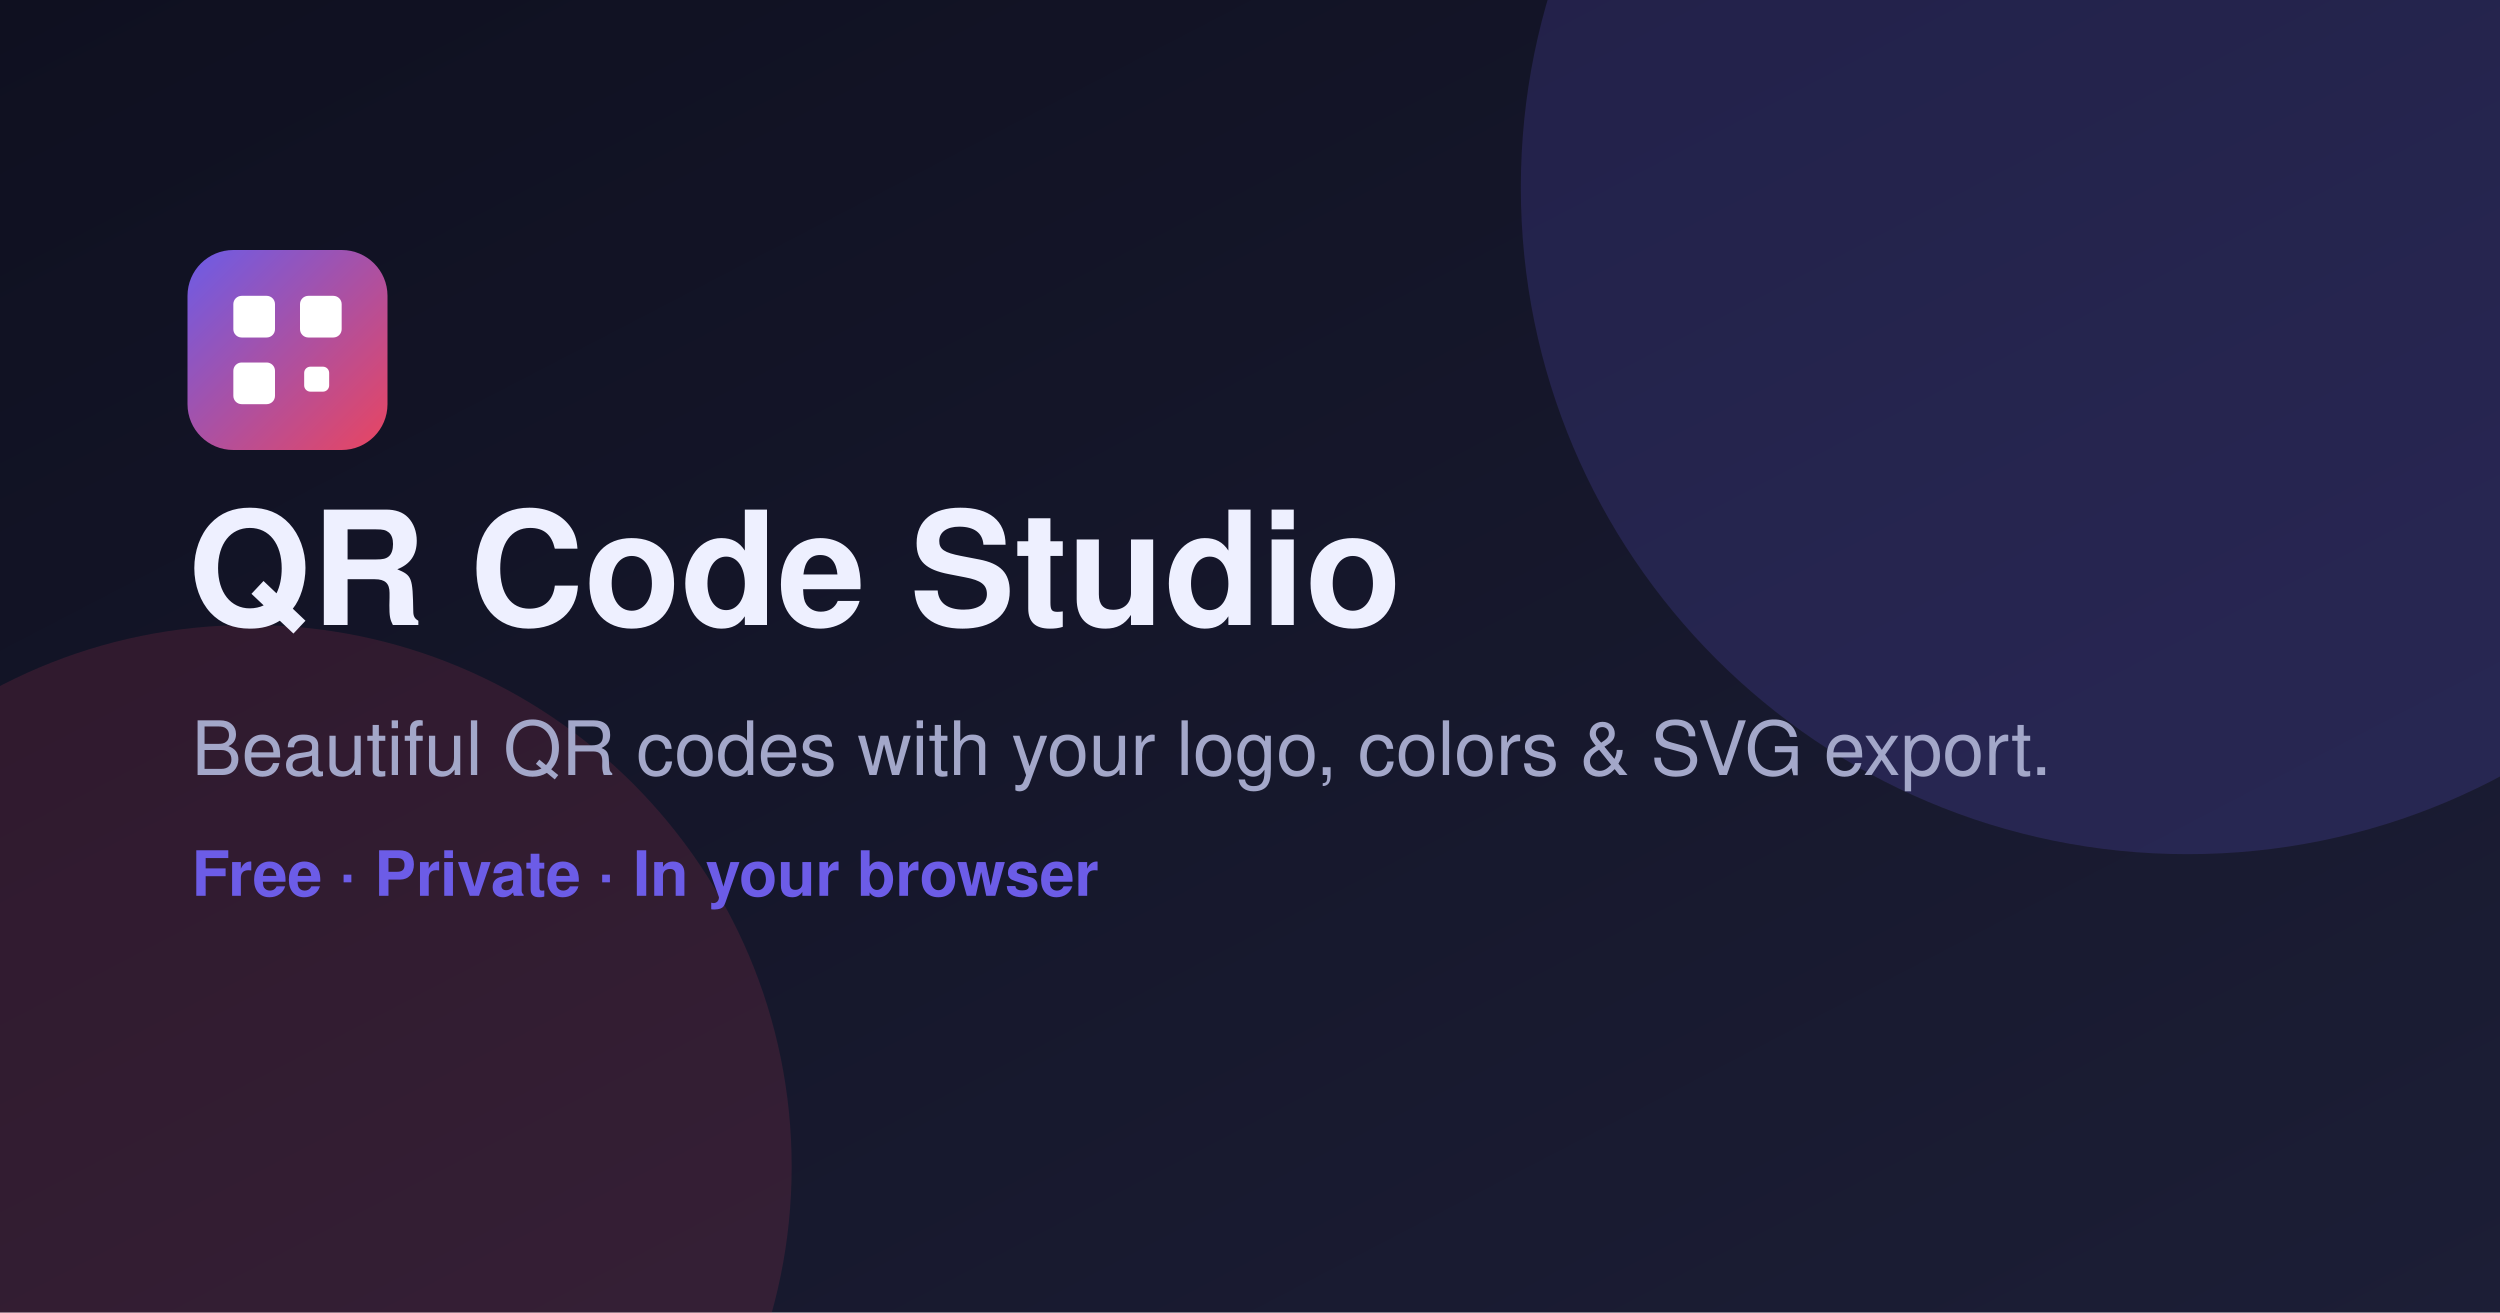
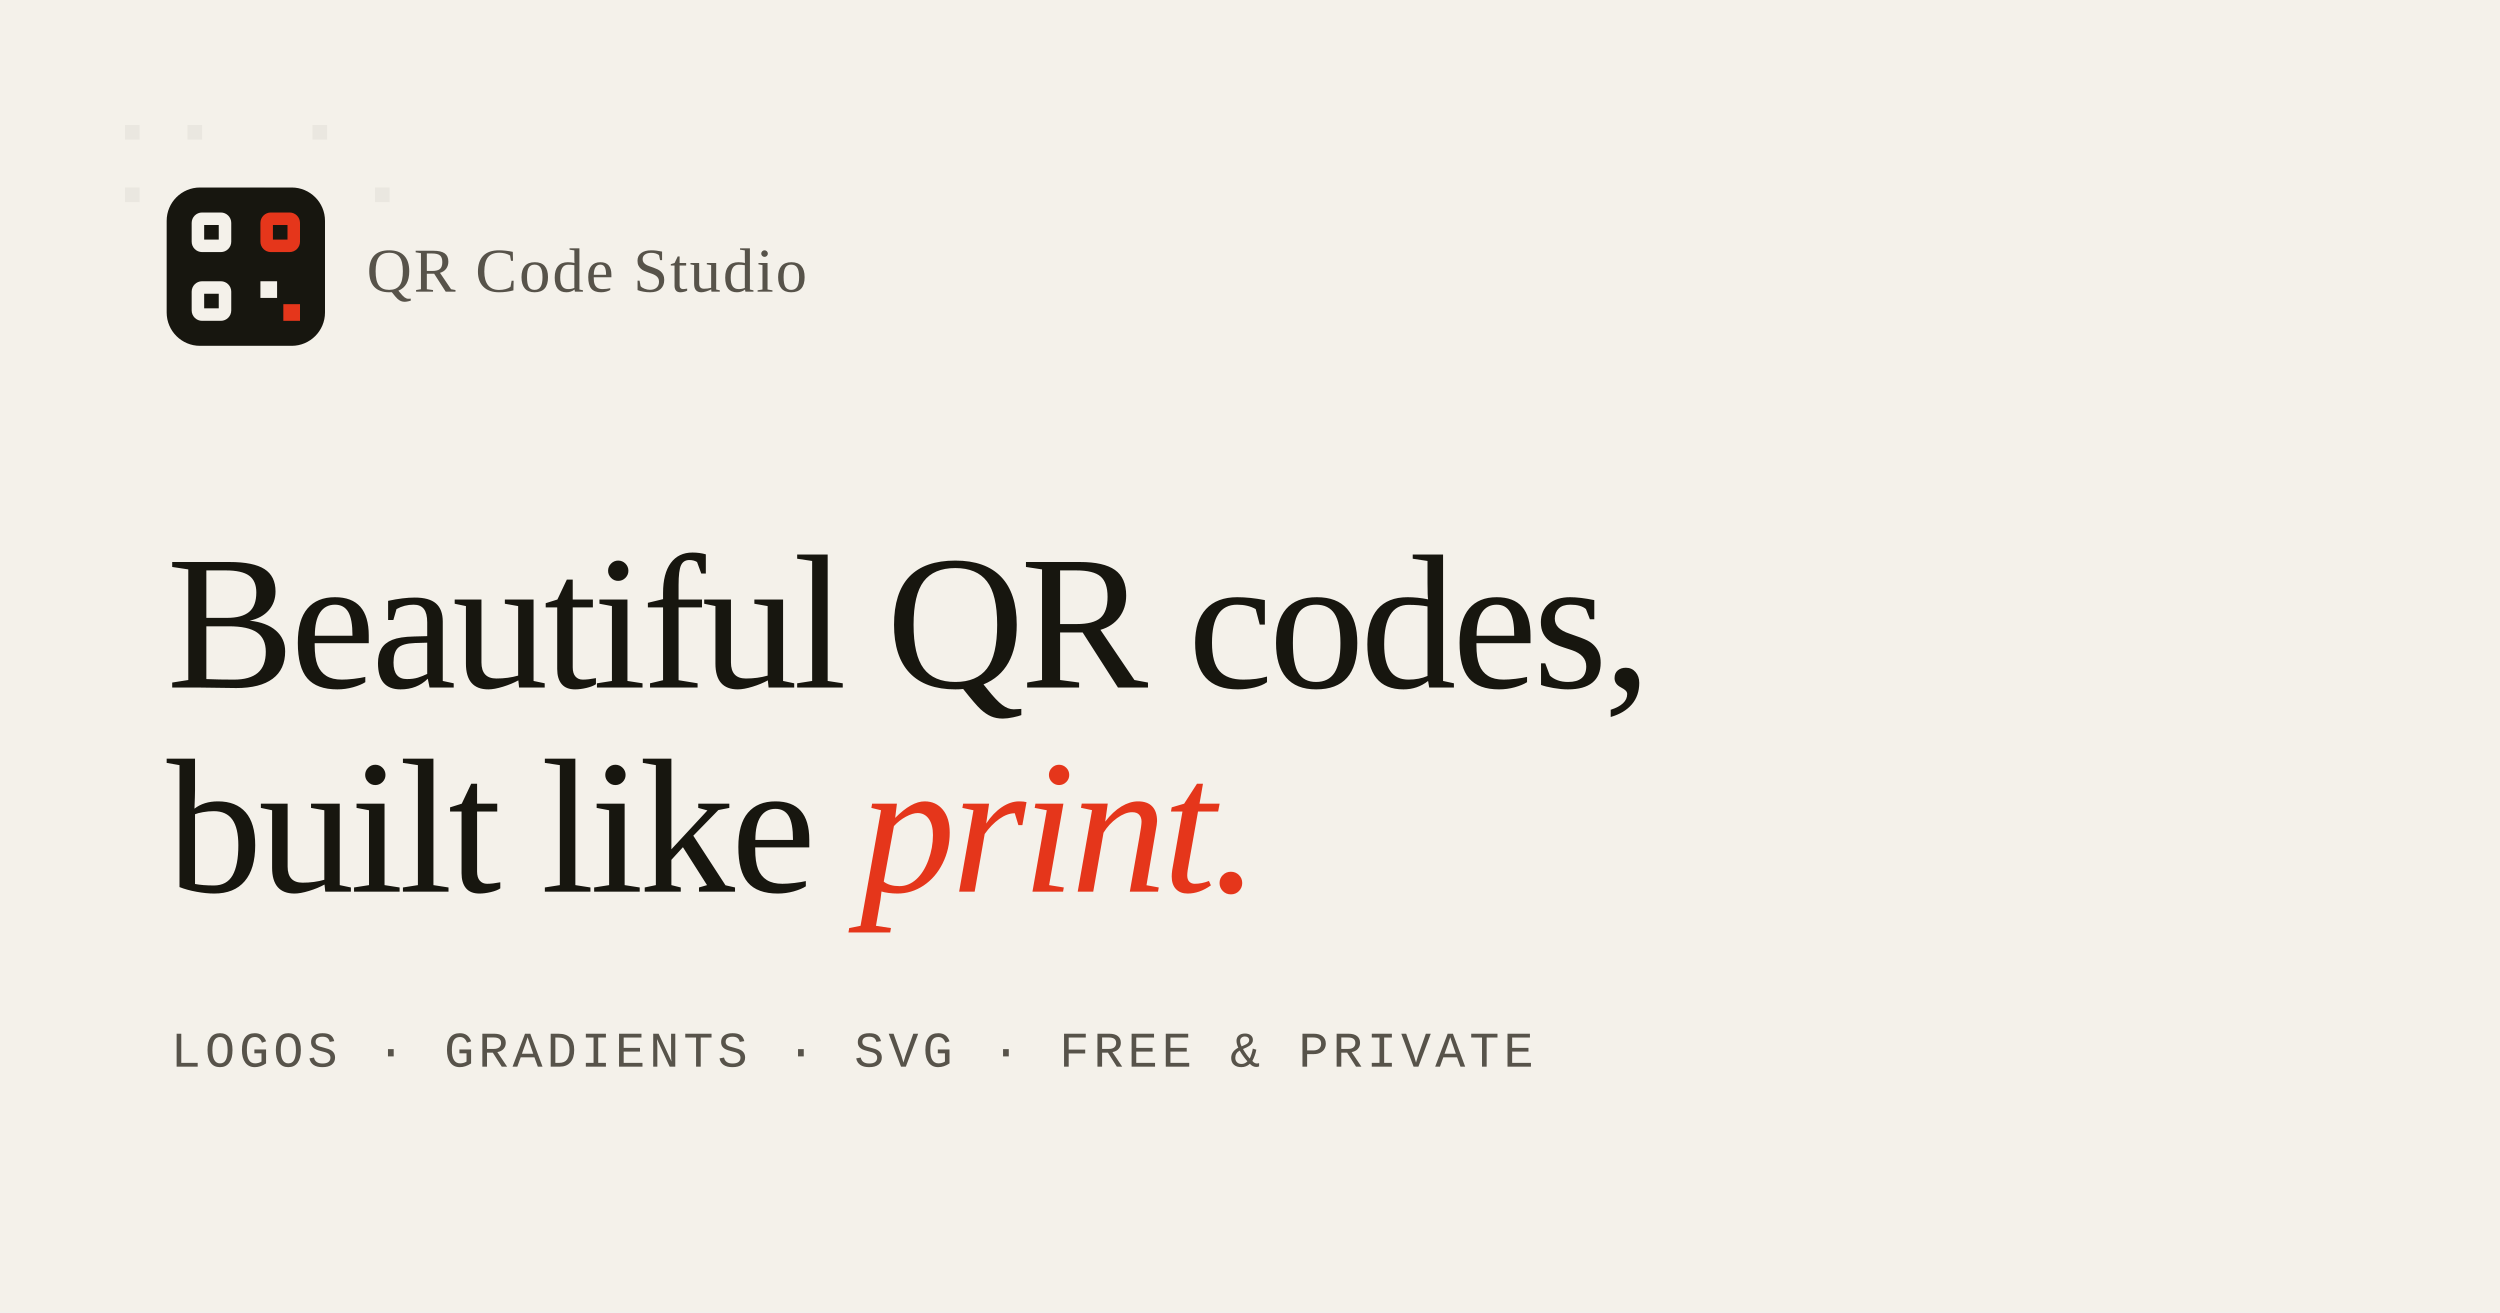
<svg xmlns="http://www.w3.org/2000/svg" width="1200" height="630" viewBox="0 0 1200 630">
-   <defs>
-     <linearGradient id="bg" x1="0" y1="0" x2="1" y2="1">
-       <stop offset="0" stop-color="#0f1020" />
-       <stop offset="1" stop-color="#1c1e36" />
-     </linearGradient>
-     <linearGradient id="accent" x1="0" y1="0" x2="1" y2="1">
-       <stop offset="0" stop-color="#6c5ce7" />
-       <stop offset="1" stop-color="#e94560" />
-     </linearGradient>
-   </defs>
-   <rect width="1200" height="630" fill="url(#bg)" />
-   <circle cx="1050" cy="90" r="320" fill="#6c5ce7" opacity="0.18" />
-   <circle cx="120" cy="560" r="260" fill="#e94560" opacity="0.14" />
-   <g transform="translate(90,120)">
-     <rect width="96" height="96" rx="22" fill="url(#accent)" />
-     <g fill="#fff">
-       <rect x="22" y="22" width="20" height="20" rx="4" />
-       <rect x="54" y="22" width="20" height="20" rx="4" />
-       <rect x="22" y="54" width="20" height="20" rx="4" />
-       <rect x="56" y="56" width="12" height="12" rx="3" />
+   <rect width="1200" height="630" fill="#f4f1ea" />
+   <g fill="#17160f" opacity="0.05">
+     <g>
+       <rect x="60" y="60" width="7" height="7" />
+       <rect x="90" y="60" width="7" height="7" />
+       <rect x="150" y="60" width="7" height="7" />
+       <rect x="60" y="90" width="7" height="7" />
+       <rect x="120" y="90" width="7" height="7" />
+       <rect x="180" y="90" width="7" height="7" />
    </g>
  </g>
-   <text x="90" y="300" font-family="Segoe UI, Helvetica, Arial, sans-serif" font-size="76" font-weight="700" fill="#eef0ff">QR Code Studio</text>
-   <text x="92" y="372" font-family="Segoe UI, Helvetica, Arial, sans-serif" font-size="36" fill="#a3a7c9">Beautiful QR codes with your logo, colors &amp; SVG export.</text>
-   <text x="92" y="430" font-family="Segoe UI, Helvetica, Arial, sans-serif" font-size="30" fill="#6c5ce7" font-weight="600">Free · Private · In your browser</text>
+   <g transform="translate(80,90)">
+     <rect width="76" height="76" rx="16" fill="#17160f" />
+     <rect x="12" y="12" width="19" height="19" rx="5" fill="#f4f1ea" />
+     <rect x="18" y="18" width="7" height="7" fill="#17160f" />
+     <rect x="45" y="12" width="19" height="19" rx="5" fill="#e5361b" />
+     <rect x="51" y="18" width="7" height="7" fill="#17160f" />
+     <rect x="12" y="45" width="19" height="19" rx="5" fill="#f4f1ea" />
+     <rect x="18" y="51" width="7" height="7" fill="#17160f" />
+     <rect x="45" y="45" width="8" height="8" fill="#f4f1ea" />
+     <rect x="56" y="56" width="8" height="8" fill="#e5361b" />
+   </g>
+   <text x="176" y="140" font-family="Georgia, 'Times New Roman', serif" font-size="30" fill="#57534a" letter-spacing="1">QR Code Studio</text>
+   <text x="80" y="330" font-family="Georgia, 'Times New Roman', serif" font-size="92" font-weight="500" fill="#17160f" letter-spacing="-2">Beautiful QR codes,</text>
+   <text x="80" y="428" font-family="Georgia, 'Times New Roman', serif" font-size="92" font-weight="500" fill="#17160f" letter-spacing="-2">built like <tspan fill="#e5361b" font-style="italic">print.</tspan>
+   </text>
+   <text x="82" y="512" font-family="'Courier New', monospace" font-size="24" fill="#57534a" letter-spacing="2">LOGOS · GRADIENTS · SVG · FREE &amp; PRIVATE</text>
</svg>
